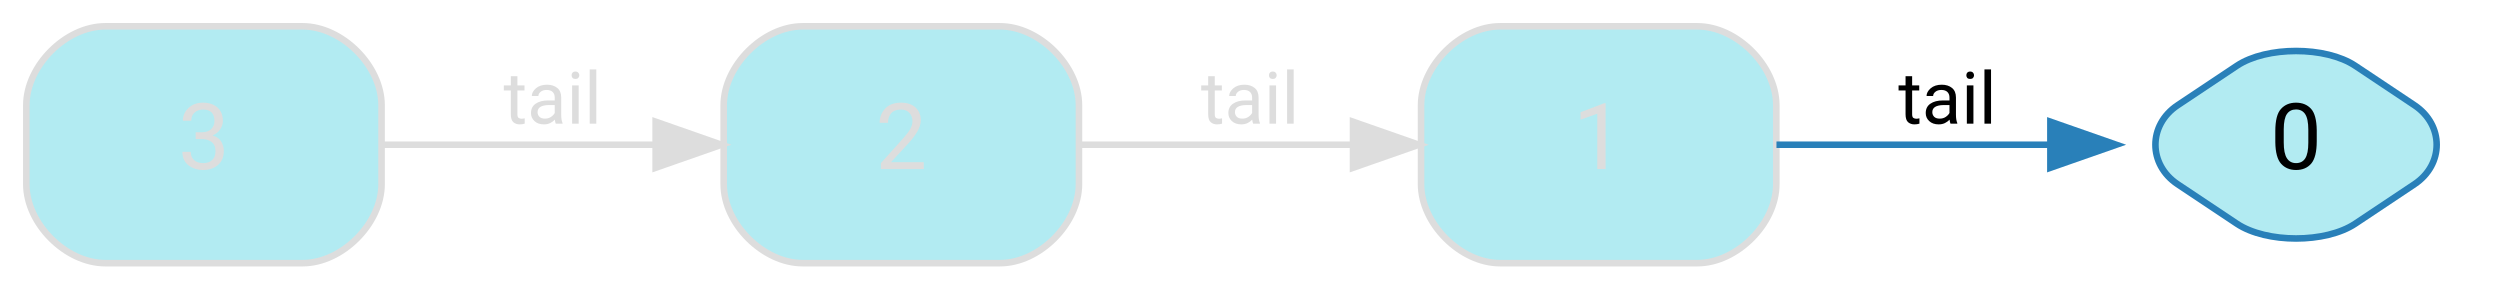
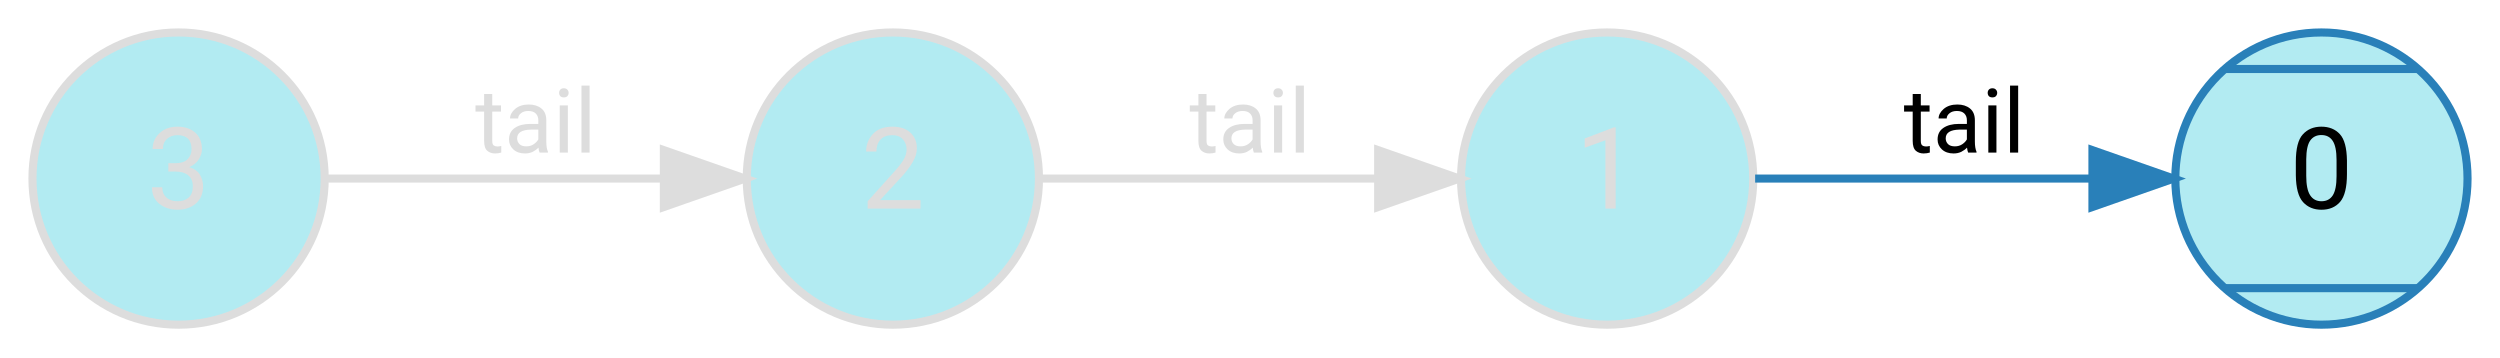
- <svg xmlns="http://www.w3.org/2000/svg" width="380pt" height="44pt" viewBox="0.00 0.00 380.00 44.00">
+ <svg xmlns="http://www.w3.org/2000/svg" width="308pt" height="44pt" viewBox="0.00 0.00 308.00 44.00">
  <g id="graph0" class="graph" transform="scale(1 1) rotate(0) translate(4 40)">
    <g id="node1" class="node">
-       <path fill="#b2ebf2" stroke="#dddddd" d="M42,-36C42,-36 12,-36 12,-36 6,-36 0,-30 0,-24 0,-24 0,-12 0,-12 0,-6 6,0 12,0 12,0 42,0 42,0 48,0 54,-6 54,-12 54,-12 54,-24 54,-24 54,-30 48,-36 42,-36" />
-       <text text-anchor="middle" x="27" y="-14.3" font-family="Segoe UI,Roboto,Helvetica,Arial,sans-serif" font-size="14.00" fill="#dddddd">3</text>
+       <ellipse fill="#b2ebf2" stroke="#dddddd" cx="18" cy="-18" rx="18" ry="18" />
+       <text text-anchor="middle" x="18" y="-14.3" font-family="Segoe UI,Roboto,Helvetica,Arial,sans-serif" font-size="14.00" fill="#dddddd">3</text>
    </g>
    <g id="node2" class="node">
-       <path fill="#b2ebf2" stroke="#dddddd" d="M148,-36C148,-36 118,-36 118,-36 112,-36 106,-30 106,-24 106,-24 106,-12 106,-12 106,-6 112,0 118,0 118,0 148,0 148,0 154,0 160,-6 160,-12 160,-12 160,-24 160,-24 160,-30 154,-36 148,-36" />
-       <text text-anchor="middle" x="133" y="-14.3" font-family="Segoe UI,Roboto,Helvetica,Arial,sans-serif" font-size="14.00" fill="#dddddd">2</text>
+       <ellipse fill="#b2ebf2" stroke="#dddddd" cx="106" cy="-18" rx="18" ry="18" />
+       <text text-anchor="middle" x="106" y="-14.3" font-family="Segoe UI,Roboto,Helvetica,Arial,sans-serif" font-size="14.00" fill="#dddddd">2</text>
    </g>
    <g id="edge1" class="edge">
-       <path fill="none" stroke="#dddddd" d="M54.023,-18C66.633,-18 81.851,-18 95.548,-18" />
-       <polygon fill="#dddddd" stroke="#dddddd" points="95.658,-21.5 105.658,-18 95.658,-14.5 95.658,-21.5" />
-       <text text-anchor="middle" x="80" y="-21.2" font-family="Segoe UI,Roboto,Helvetica,Arial,sans-serif" font-size="11.00" fill="#dddddd">tail</text>
+       <path fill="none" stroke="#dddddd" d="M36.234,-18C48.151,-18 63.962,-18 77.518,-18" />
+       <polygon fill="#dddddd" stroke="#dddddd" points="77.79,-21.5 87.79,-18 77.79,-14.5 77.79,-21.5" />
+       <text text-anchor="middle" x="62" y="-21.2" font-family="Segoe UI,Roboto,Helvetica,Arial,sans-serif" font-size="11.00" fill="#dddddd">tail</text>
    </g>
    <g id="node3" class="node">
-       <path fill="#b2ebf2" stroke="#dddddd" d="M254,-36C254,-36 224,-36 224,-36 218,-36 212,-30 212,-24 212,-24 212,-12 212,-12 212,-6 218,0 224,0 224,0 254,0 254,0 260,0 266,-6 266,-12 266,-12 266,-24 266,-24 266,-30 260,-36 254,-36" />
-       <text text-anchor="middle" x="239" y="-14.3" font-family="Segoe UI,Roboto,Helvetica,Arial,sans-serif" font-size="14.00" fill="#dddddd">1</text>
+       <ellipse fill="#b2ebf2" stroke="#dddddd" cx="194" cy="-18" rx="18" ry="18" />
+       <text text-anchor="middle" x="194" y="-14.3" font-family="Segoe UI,Roboto,Helvetica,Arial,sans-serif" font-size="14.00" fill="#dddddd">1</text>
    </g>
    <g id="edge2" class="edge">
-       <path fill="none" stroke="#dddddd" d="M160.023,-18C172.633,-18 187.851,-18 201.548,-18" />
-       <polygon fill="#dddddd" stroke="#dddddd" points="201.658,-21.5 211.658,-18 201.658,-14.5 201.658,-21.5" />
-       <text text-anchor="middle" x="186" y="-21.2" font-family="Segoe UI,Roboto,Helvetica,Arial,sans-serif" font-size="11.00" fill="#dddddd">tail</text>
+       <path fill="none" stroke="#dddddd" d="M124.234,-18C136.151,-18 151.962,-18 165.518,-18" />
+       <polygon fill="#dddddd" stroke="#dddddd" points="165.79,-21.5 175.79,-18 165.79,-14.5 165.79,-21.5" />
+       <text text-anchor="middle" x="150" y="-21.2" font-family="Segoe UI,Roboto,Helvetica,Arial,sans-serif" font-size="11.00" fill="#dddddd">tail</text>
    </g>
    <g id="node4" class="node">
-       <path fill="#b2ebf2" stroke="#2980b9" d="M336,-30C336,-30 327,-24 327,-24 322.5,-21 322.5,-15 327,-12 327,-12 336,-6 336,-6 340.5,-3 349.5,-3 354,-6 354,-6 363,-12 363,-12 367.5,-15 367.5,-21 363,-24 363,-24 354,-30 354,-30 349.5,-33 340.5,-33 336,-30" />
-       <text text-anchor="middle" x="345" y="-14.3" font-family="Segoe UI,Roboto,Helvetica,Arial,sans-serif" font-size="14.00" fill="#000000">0</text>
+       <ellipse fill="#b2ebf2" stroke="#2980b9" cx="282" cy="-18" rx="18" ry="18" />
+       <polyline fill="none" stroke="#2980b9" points="293.905,-31.5 270.095,-31.5 " />
+       <polyline fill="none" stroke="#2980b9" points="293.905,-4.5 270.095,-4.5 " />
+       <text text-anchor="middle" x="282" y="-14.3" font-family="Segoe UI,Roboto,Helvetica,Arial,sans-serif" font-size="14.00" fill="#000000">0</text>
    </g>
    <g id="edge3" class="edge">
-       <path fill="none" stroke="#2980b9" d="M266.022,-18C278.633,-18 293.851,-18 307.548,-18" />
-       <polygon fill="#2980b9" stroke="#2980b9" points="307.658,-21.5 317.658,-18 307.658,-14.5 307.658,-21.5" />
-       <text text-anchor="middle" x="292" y="-21.2" font-family="Segoe UI,Roboto,Helvetica,Arial,sans-serif" font-size="11.00" fill="#000000">tail</text>
+       <path fill="none" stroke="#2980b9" d="M212.234,-18C224.151,-18 239.962,-18 253.518,-18" />
+       <polygon fill="#2980b9" stroke="#2980b9" points="253.79,-21.5 263.79,-18 253.79,-14.5 253.79,-21.5" />
+       <text text-anchor="middle" x="238" y="-21.2" font-family="Segoe UI,Roboto,Helvetica,Arial,sans-serif" font-size="11.00" fill="#000000">tail</text>
    </g>
  </g>
</svg>
